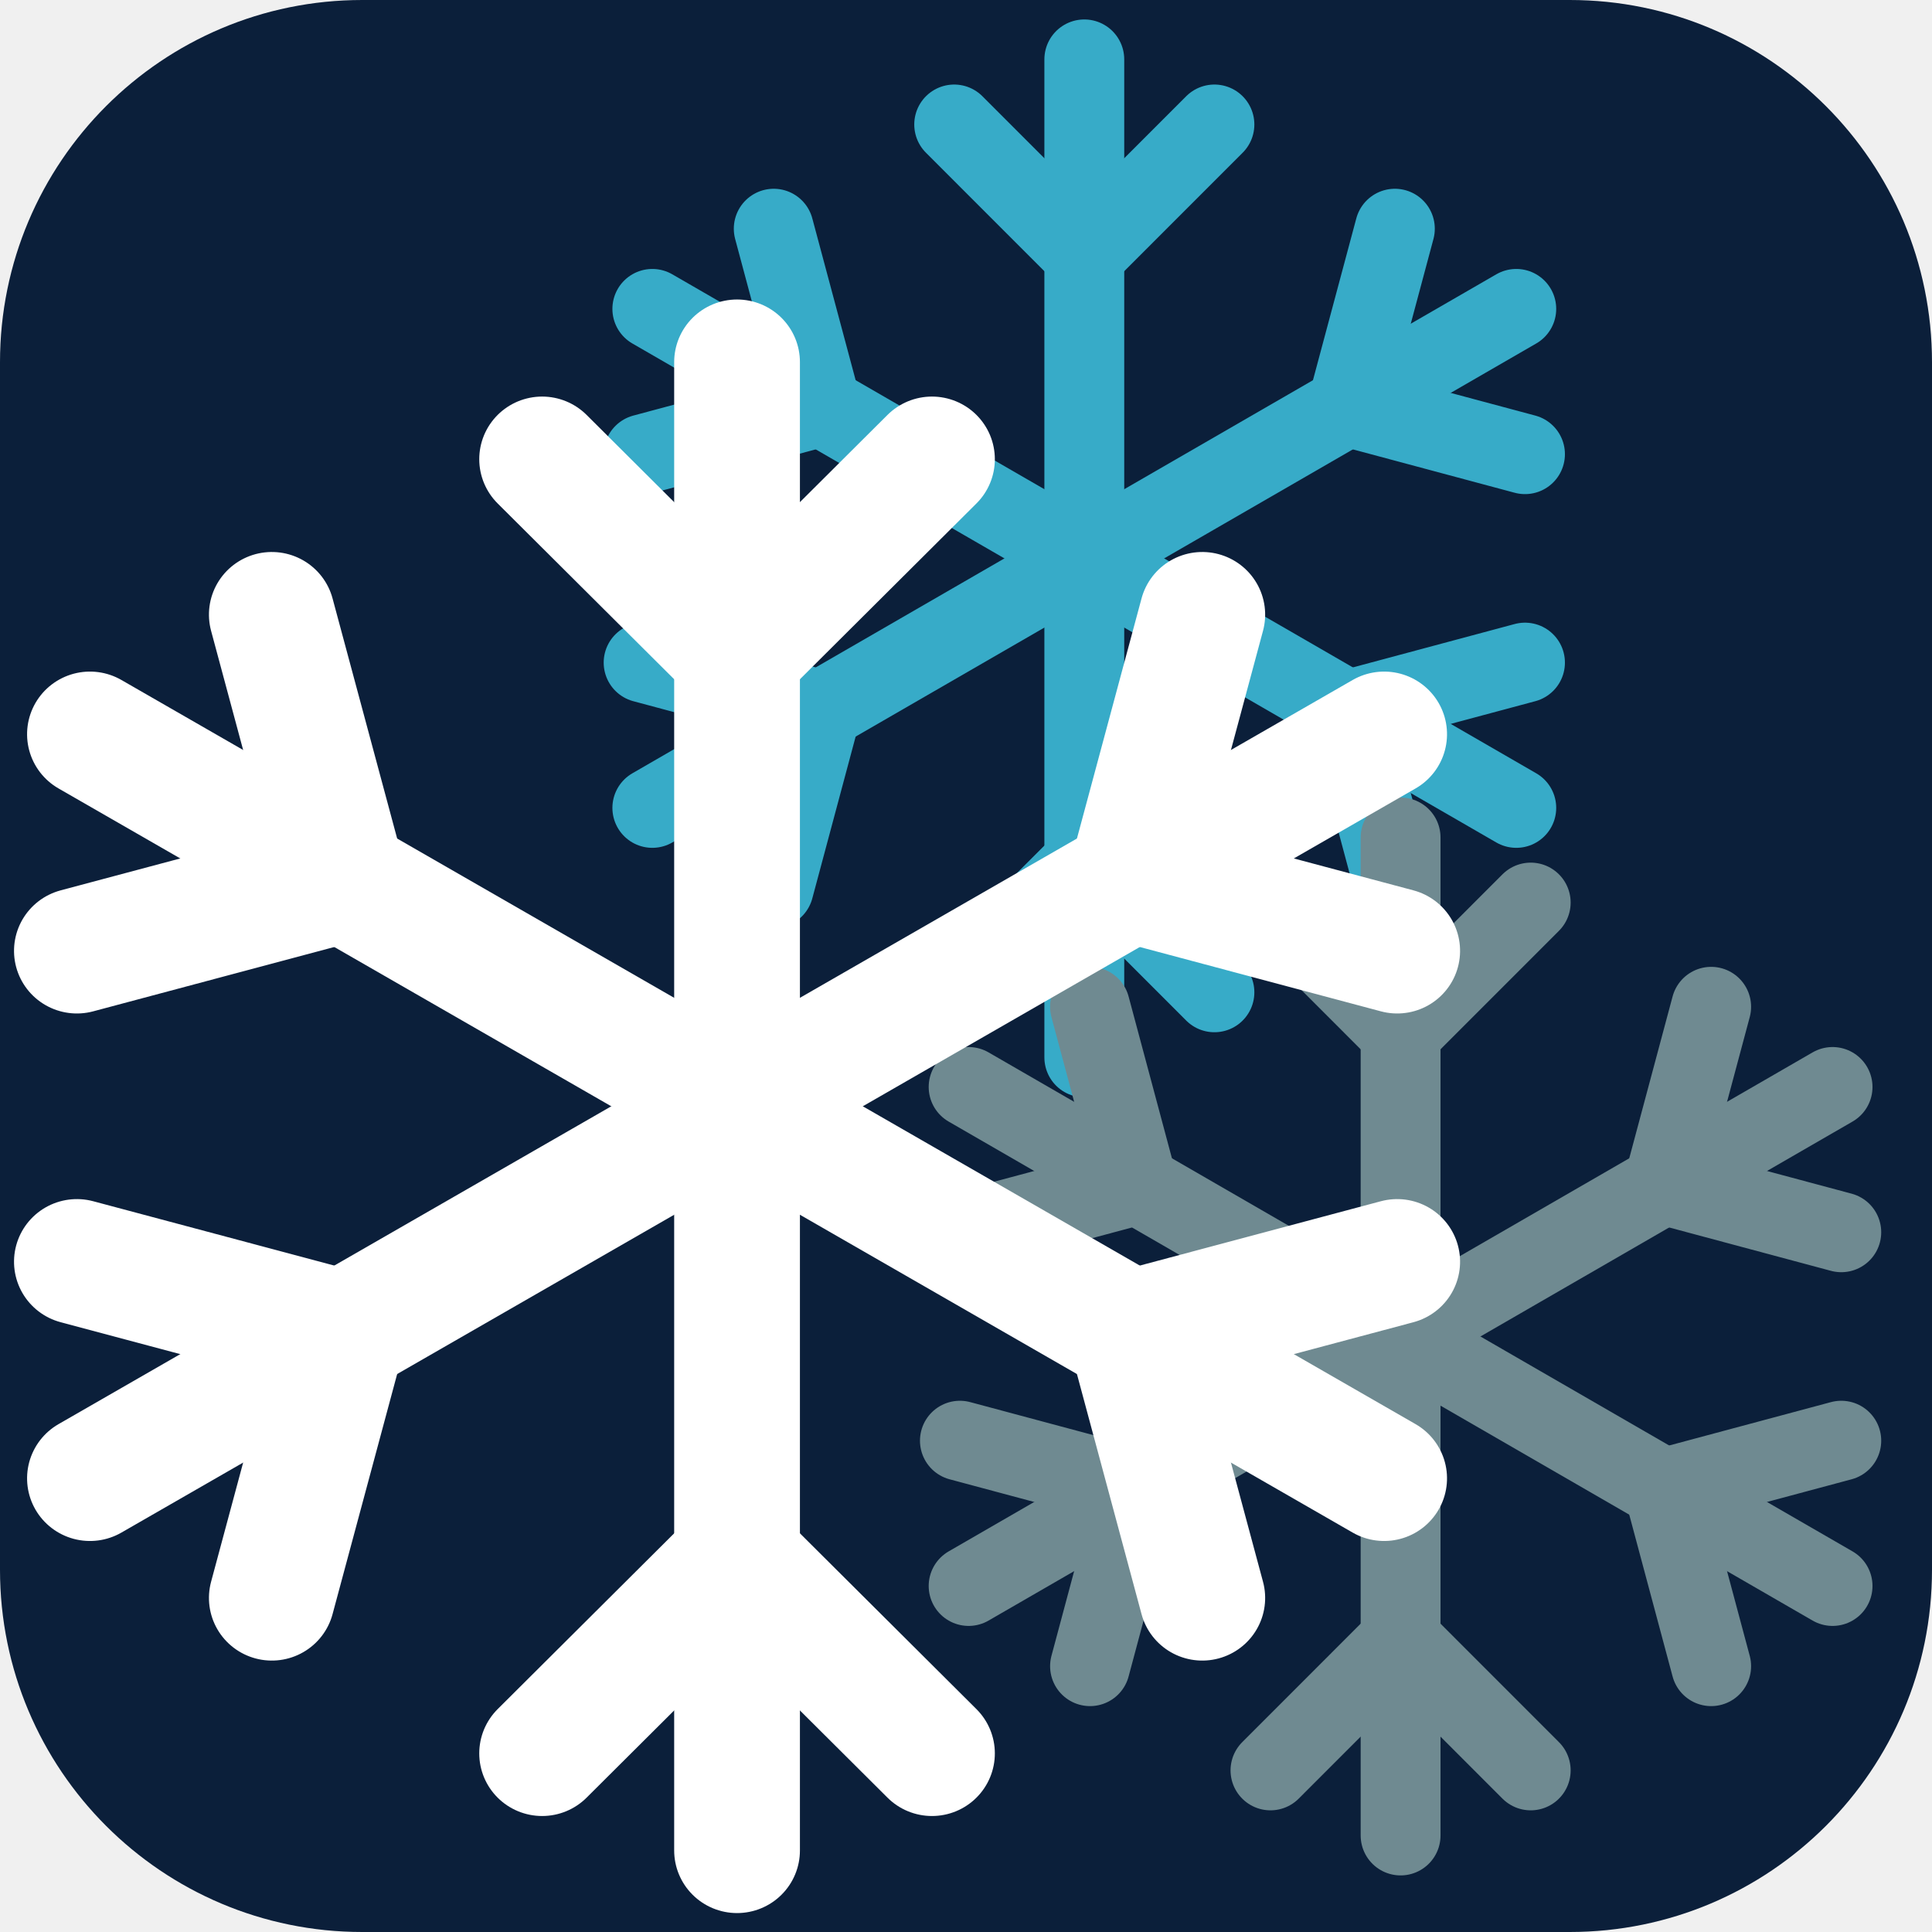
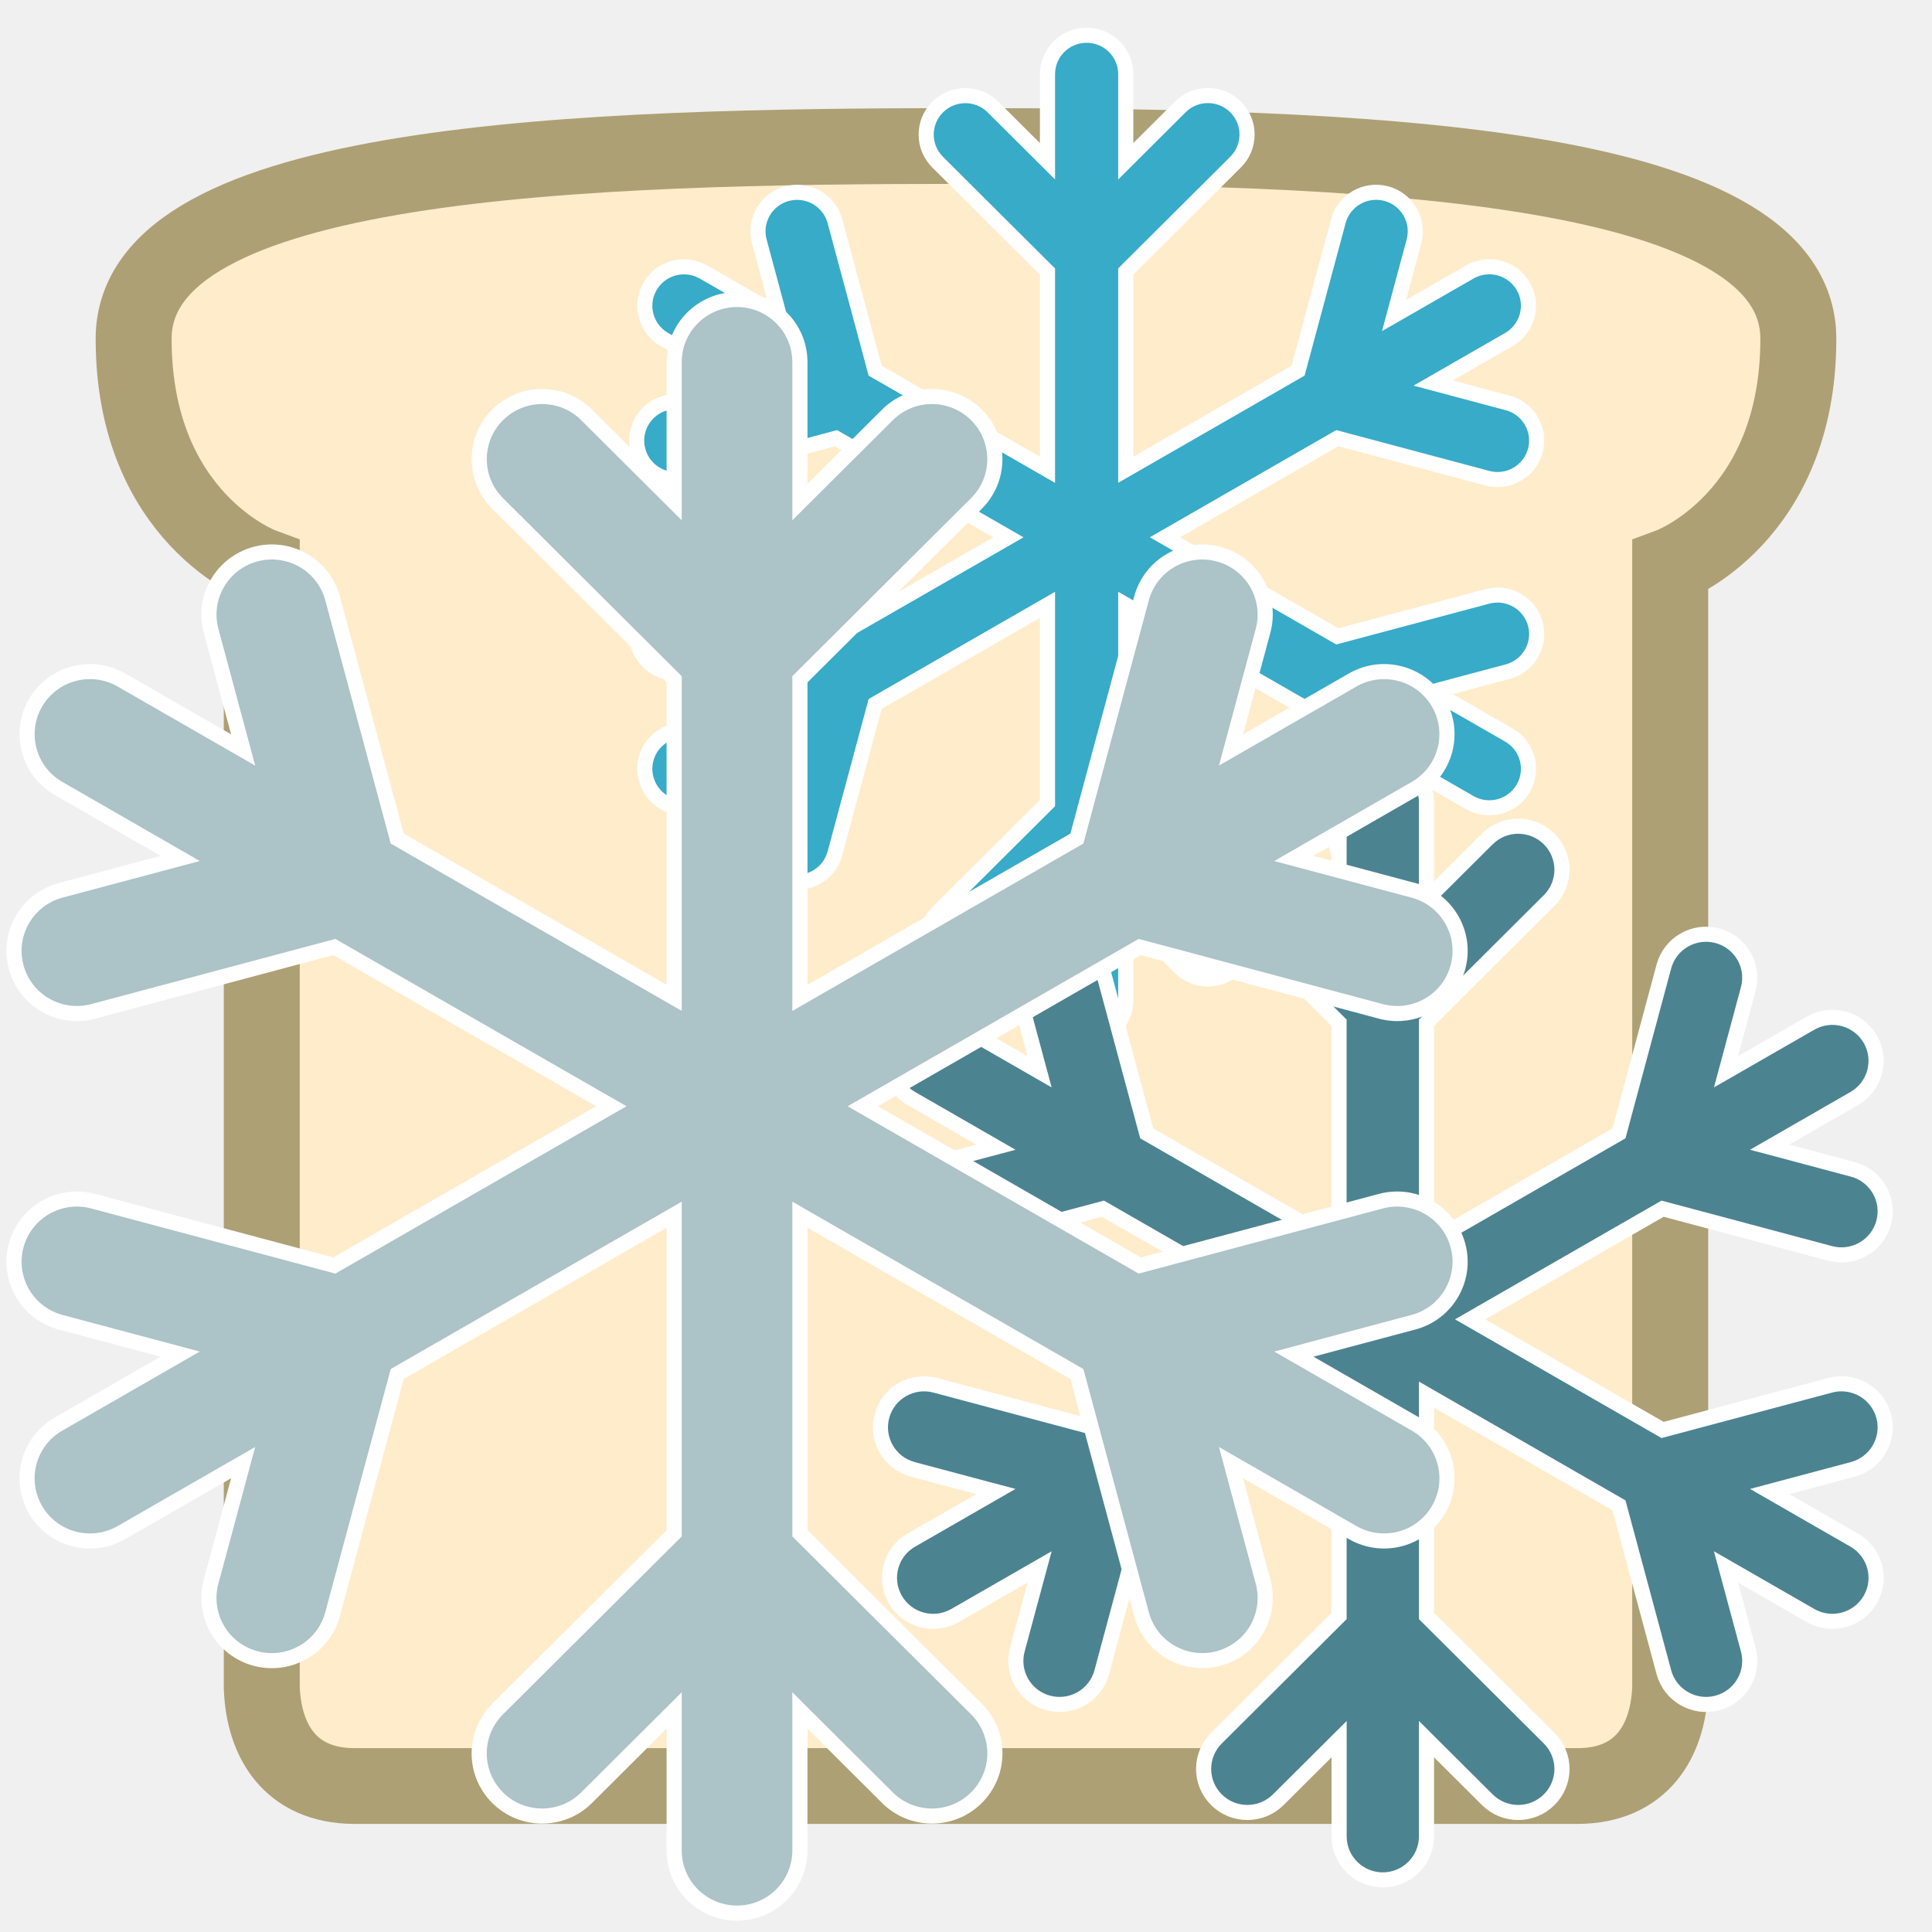
- <svg xmlns="http://www.w3.org/2000/svg" viewBox="0 0 64 64" version="1.1" id="svg10">
-   <defs id="defs8">
-     <g id="arm">
-       <line x1="0" y1="0" x2="0" y2="23" stroke-linecap="round" id="line1" />
-       <line x1="0" y1="14" x2="-6" y2="20" stroke-linecap="round" id="line2" />
-       <line x1="0" y1="14" x2="6" y2="20" stroke-linecap="round" id="line3" />
-     </g>
-     <g id="flake">
-       <use href="#arm" transform="rotate(0)" id="use3" />
-       <use href="#arm" transform="rotate(60)" id="use4" />
-       <use href="#arm" transform="rotate(120)" id="use5" />
-       <use href="#arm" transform="rotate(180)" id="use6" />
-       <use href="#arm" transform="rotate(240)" id="use7" />
-       <use href="#arm" transform="rotate(300)" id="use8" />
-     </g>
-   </defs>
-   <rect x="0" y="0" width="64" height="64" rx="12" fill="#0b1f3a" id="rect8" />
-   <g stroke="#ffffff" stroke-width="3.513" id="g10" transform="matrix(1.311303,0,0,1.307615,-10.88664,-6.884598)" style="stroke:#ffffff;fill:#ffffff;stroke-width:2.886">
-     <use href="#flake" transform="matrix(0.547861,0,0,0.5496169,35.69398,19.41095)" id="use11" style="display:inline;fill:#37abc8;stroke:#37abc8;stroke-width:3.682" />
-     <use href="#flake" transform="matrix(0.547861,0,0,0.5496169,43.68412,39.12253)" id="use12" style="display:inline;fill:#6f8a91;stroke:#6f8a91;stroke-width:3.682" />
-     <use href="#flake" transform="matrix(0.8206848,0,0,0.8196577,26.92154,33.29096)" id="use10" style="display:inline;fill:#ffffff;stroke:#ffffff;stroke-width:3.871" />
+ <svg xmlns="http://www.w3.org/2000/svg" viewBox="0 0 64 64" version="1.1">
+   <g stroke="#ffffff" stroke-width="3.513" transform="matrix(1.311303,0,0,1.307615,-10.88664,-6.884598)" style="stroke:#ffffff;fill:#ffffff;stroke-width:2.886">
+     <path style="fill:#ffeccb;fill-opacity:1;stroke:#ada074;stroke-width:1.919;stroke-linecap:butt;stroke-linejoin:miter;stroke-opacity:1" d="M 17.238,50.511 C 15.637,50.499 14.967,49.372 14.915,48.025 V 19.597 c 0,0 -3.237,-1.2 -3.237,-5.75 0,-4.55 11.341,-4.884 21.027,-4.884 9.686,0 21.027,0.334 21.027,4.884 0,4.55 -3.237,5.75 -3.237,5.75 V 48.025 c -0.052,1.348 -0.722,2.475 -2.323,2.486 z" />
+     <path style="color:#000000;fill:#37abc8;stroke:#ffffff;stroke-width:0.382;stroke-linecap:round;fill-opacity:1" d="M 35.753,6.158 A 0.989,0.987 0 0 0 34.764,7.145 V 9.351 L 33.388,7.977 a 0.989,0.987 0 0 0 -1.399,0 0.989,0.987 0 0 0 0,1.396 l 2.775,2.772 v 5.022 l -4.354,-2.511 -1.016,-3.787 a 0.989,0.987 0 0 0 -1.211,-0.698 0.989,0.987 0 0 0 -0.699,1.209 l 0.504,1.879 -1.914,-1.103 a 0.989,0.987 0 0 0 -1.35,0.362 0.989,0.987 0 0 0 0.361,1.348 l 1.914,1.104 -1.881,0.503 a 0.989,0.987 0 0 0 -0.699,1.209 0.989,0.987 0 0 0 1.211,0.699 l 3.791,-1.015 4.355,2.511 -4.355,2.511 -3.791,-1.014 a 0.989,0.987 0 0 0 -1.211,0.699 0.989,0.987 0 0 0 0.699,1.209 l 1.88,0.503 -1.913,1.103 a 0.989,0.987 0 0 0 -0.361,1.349 0.989,0.987 0 0 0 1.35,0.362 l 1.914,-1.103 -0.504,1.878 a 0.989,0.987 0 0 0 0.699,1.21 0.989,0.987 0 0 0 1.211,-0.699 l 1.016,-3.786 4.354,-2.511 v 5.022 l -2.775,2.771 a 0.989,0.987 0 0 0 0,1.397 0.989,0.987 0 0 0 1.399,0 l 1.376,-1.375 v 2.207 a 0.989,0.987 0 0 0 0.989,0.987 0.989,0.987 0 0 0 0.988,-0.987 v -2.207 l 1.376,1.375 a 0.989,0.987 0 0 0 1.399,0 0.989,0.987 0 0 0 0,-1.397 l -2.775,-2.771 v -5.023 l 4.354,2.511 1.016,3.786 a 0.989,0.987 0 0 0 1.211,0.699 0.989,0.987 0 0 0 0.7,-1.21 l -0.504,-1.878 1.914,1.103 a 0.989,0.987 0 0 0 1.35,-0.362 0.989,0.987 0 0 0 -0.361,-1.349 l -1.913,-1.103 1.88,-0.503 a 0.989,0.987 0 0 0 0.7,-1.209 0.989,0.987 0 0 0 -1.211,-0.699 l -3.791,1.014 -4.354,-2.511 4.354,-2.511 3.791,1.015 a 0.989,0.987 0 0 0 1.211,-0.699 0.989,0.987 0 0 0 -0.7,-1.209 l -1.881,-0.503 1.914,-1.104 a 0.989,0.987 0 0 0 0.361,-1.348 0.989,0.987 0 0 0 -1.35,-0.362 l -1.914,1.103 0.504,-1.879 a 0.989,0.987 0 0 0 -0.7,-1.209 0.989,0.987 0 0 0 -1.211,0.698 l -1.016,3.787 -4.354,2.511 v -5.023 l 2.775,-2.772 a 0.989,0.987 0 0 0 0,-1.396 0.989,0.987 0 0 0 -1.399,0 L 36.741,9.351 V 7.145 A 0.989,0.987 0 0 0 35.753,6.158 Z" />
+     <path style="color:#000000;fill:#4c8391;fill-opacity:1;stroke:#ffffff;stroke-width:0.382;stroke-linecap:round" d="M 43.234,24.488 A 1.104,1.102 0 0 0 42.13,25.591 v 2.464 l -1.537,-1.535 a 1.104,1.102 0 0 0 -1.562,0 1.104,1.102 0 0 0 0,1.559 l 3.098,3.095 v 5.607 L 37.27,33.977 36.135,29.749 a 1.104,1.102 0 0 0 -1.353,-0.779 1.104,1.102 0 0 0 -0.78,1.35 l 0.563,2.097 -2.137,-1.232 a 1.104,1.102 0 0 0 -1.508,0.404 1.104,1.102 0 0 0 0.404,1.505 l 2.137,1.233 -2.1,0.561 a 1.104,1.102 0 0 0 -0.78,1.35 1.104,1.102 0 0 0 1.351,0.78 l 4.232,-1.133 4.863,2.803 -4.863,2.803 -4.232,-1.132 a 1.104,1.102 0 0 0 -1.351,0.78 1.104,1.102 0 0 0 0.78,1.35 l 2.099,0.561 -2.136,1.232 a 1.104,1.102 0 0 0 -0.404,1.506 1.104,1.102 0 0 0 1.508,0.404 l 2.137,-1.232 -0.563,2.096 a 1.104,1.102 0 0 0 0.78,1.351 1.104,1.102 0 0 0 1.353,-0.78 l 1.134,-4.227 4.861,-2.803 v 5.607 l -3.098,3.094 a 1.104,1.102 0 0 0 0,1.56 1.104,1.102 0 0 0 1.562,0 l 1.537,-1.535 v 2.464 a 1.104,1.102 0 0 0 1.104,1.102 1.104,1.102 0 0 0 1.103,-1.102 v -2.464 l 1.537,1.535 a 1.104,1.102 0 0 0 1.562,0 1.104,1.102 0 0 0 0,-1.56 l -3.098,-3.094 v -5.608 l 4.862,2.804 1.134,4.227 a 1.104,1.102 0 0 0 1.351,0.78 1.104,1.102 0 0 0 0.781,-1.351 l -0.563,-2.096 2.137,1.232 a 1.104,1.102 0 0 0 1.507,-0.404 1.104,1.102 0 0 0 -0.404,-1.506 l -2.136,-1.232 2.099,-0.561 a 1.104,1.102 0 0 0 0.781,-1.35 1.104,1.102 0 0 0 -1.353,-0.78 l -4.232,1.132 -4.862,-2.803 4.862,-2.803 4.232,1.133 a 1.104,1.102 0 0 0 1.353,-0.78 1.104,1.102 0 0 0 -0.781,-1.35 l -2.1,-0.561 2.137,-1.233 a 1.104,1.102 0 0 0 0.404,-1.505 1.104,1.102 0 0 0 -1.507,-0.404 l -2.137,1.232 0.563,-2.097 a 1.104,1.102 0 0 0 -0.781,-1.35 1.104,1.102 0 0 0 -1.351,0.779 l -1.134,4.228 -4.862,2.804 v -5.608 l 3.098,-3.095 a 1.104,1.102 0 0 0 0,-1.559 1.104,1.102 0 0 0 -1.562,0 l -1.537,1.535 v -2.464 a 1.104,1.102 0 0 0 -1.103,-1.102 z" />
+     <path style="stroke:#ffffff;fill:#acc3c8;stroke-width:0.466;color:#000000;stroke-linecap:round" d="M 0 -24.935 A 1.936 1.936 0 0 0 -1.936 -23 L -1.936 -18.674 L -4.631 -21.369 A 1.936 1.936 0 0 0 -7.37 -21.369 A 1.936 1.936 0 0 0 -7.37 -18.632 L -1.936 -13.198 L -1.936 -3.352 L -10.461 -8.274 L -12.45 -15.698 A 1.936 1.936 0 0 0 -14.822 -17.066 A 1.936 1.936 0 0 0 -16.19 -14.696 L -15.203 -11.013 L -18.951 -13.176 A 1.936 1.936 0 0 0 -21.595 -12.467 A 1.936 1.936 0 0 0 -20.887 -9.825 L -17.139 -7.66 L -20.822 -6.674 A 1.936 1.936 0 0 0 -22.19 -4.303 A 1.936 1.936 0 0 0 -19.82 -2.933 L -12.397 -4.923 L -3.869 -0.001 L -12.397 4.921 L -19.82 2.933 A 1.936 1.936 0 0 0 -22.19 4.304 A 1.936 1.936 0 0 0 -20.822 6.674 L -17.141 7.66 L -20.887 9.823 A 1.936 1.936 0 0 0 -21.595 12.467 A 1.936 1.936 0 0 0 -18.951 13.176 L -15.203 11.013 L -16.19 14.694 A 1.936 1.936 0 0 0 -14.822 17.067 A 1.936 1.936 0 0 0 -12.45 15.697 L -10.461 8.274 L -1.936 3.352 L -1.936 13.198 L -7.37 18.63 A 1.936 1.936 0 0 0 -7.37 21.369 A 1.936 1.936 0 0 0 -4.631 21.369 L -1.936 18.674 L -1.936 23 A 1.936 1.936 0 0 0 0 24.936 A 1.936 1.936 0 0 0 1.935 23 L 1.935 18.674 L 4.63 21.369 A 1.936 1.936 0 0 0 7.369 21.369 A 1.936 1.936 0 0 0 7.369 18.63 L 1.935 13.198 L 1.935 3.351 L 10.461 8.274 L 12.45 15.697 A 1.936 1.936 0 0 0 14.821 17.067 A 1.936 1.936 0 0 0 16.191 14.694 L 15.204 11.013 L 18.951 13.176 A 1.936 1.936 0 0 0 21.594 12.467 A 1.936 1.936 0 0 0 20.886 9.823 L 17.14 7.66 L 20.821 6.674 A 1.936 1.936 0 0 0 22.191 4.304 A 1.936 1.936 0 0 0 19.819 2.933 L 12.396 4.921 L 3.87 -0.001 L 12.396 -4.923 L 19.819 -2.933 A 1.936 1.936 0 0 0 22.191 -4.303 A 1.936 1.936 0 0 0 20.821 -6.674 L 17.138 -7.66 L 20.886 -9.825 A 1.936 1.936 0 0 0 21.594 -12.467 A 1.936 1.936 0 0 0 18.951 -13.176 L 15.204 -11.013 L 16.191 -14.696 A 1.936 1.936 0 0 0 14.821 -17.066 A 1.936 1.936 0 0 0 12.45 -15.698 L 10.461 -8.274 L 1.935 -3.35 L 1.935 -13.198 L 7.369 -18.632 A 1.936 1.936 0 0 0 7.369 -21.369 A 1.936 1.936 0 0 0 4.63 -21.369 L 1.935 -18.674 L 1.935 -23 A 1.936 1.936 0 0 0 0 -24.935 z " transform="matrix(0.8206847,0,0,0.8196577,26.92154,33.29096)" />
  </g>
</svg>
